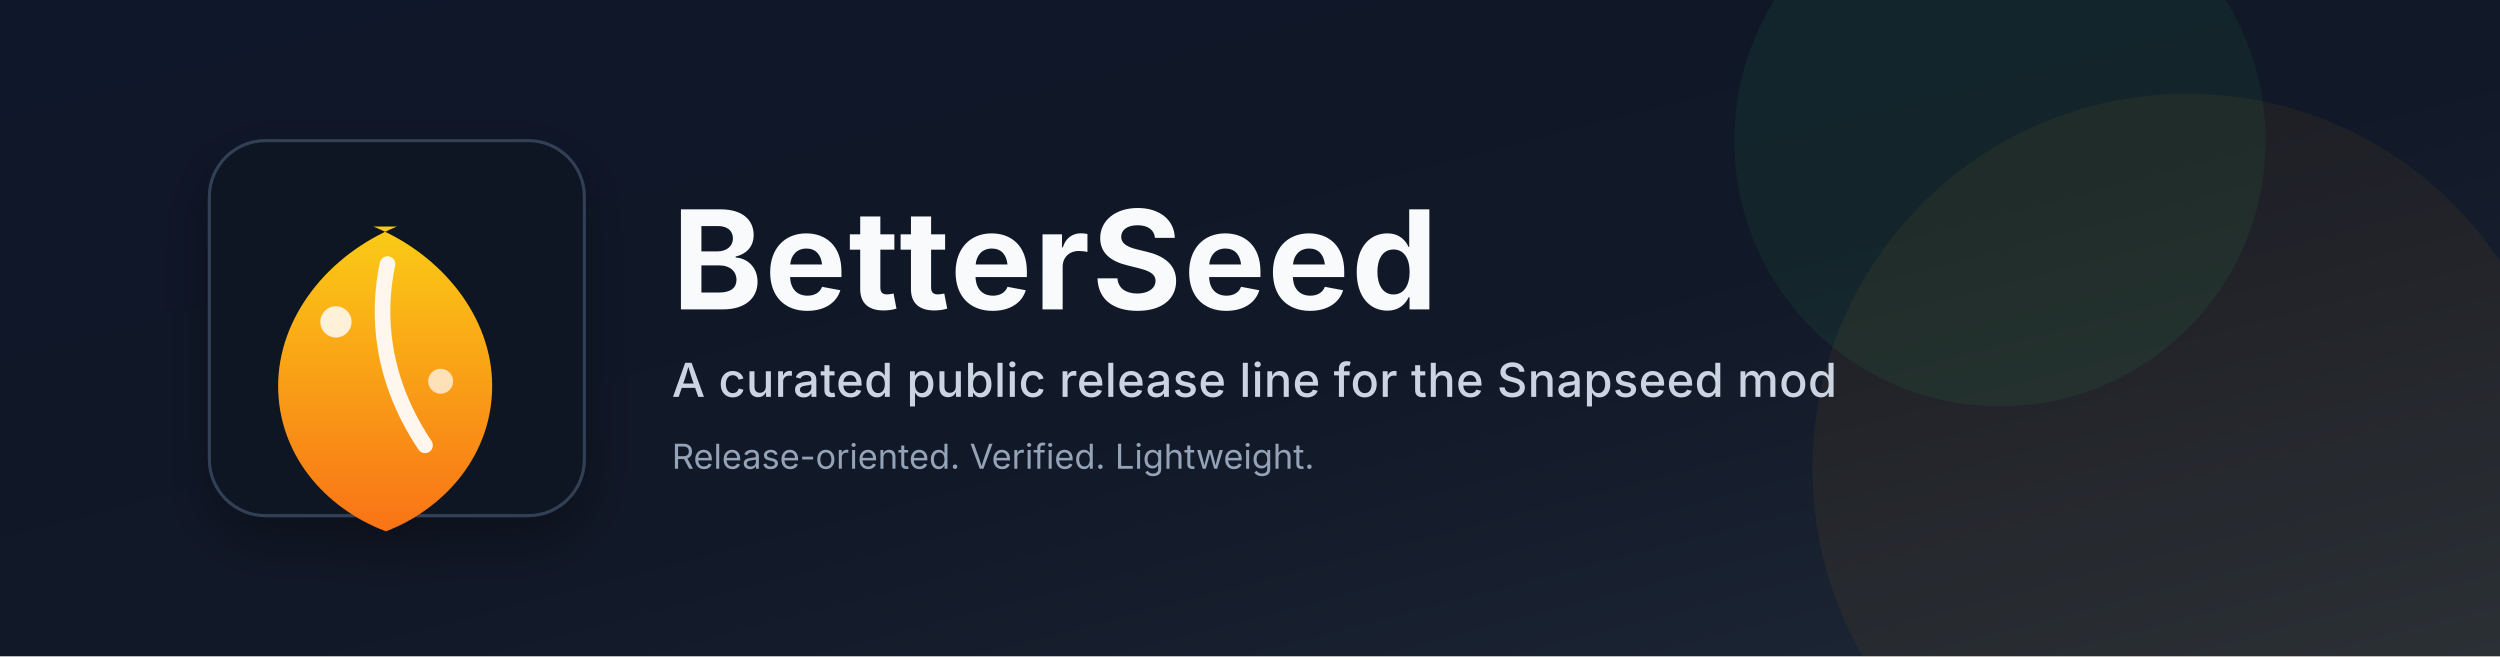
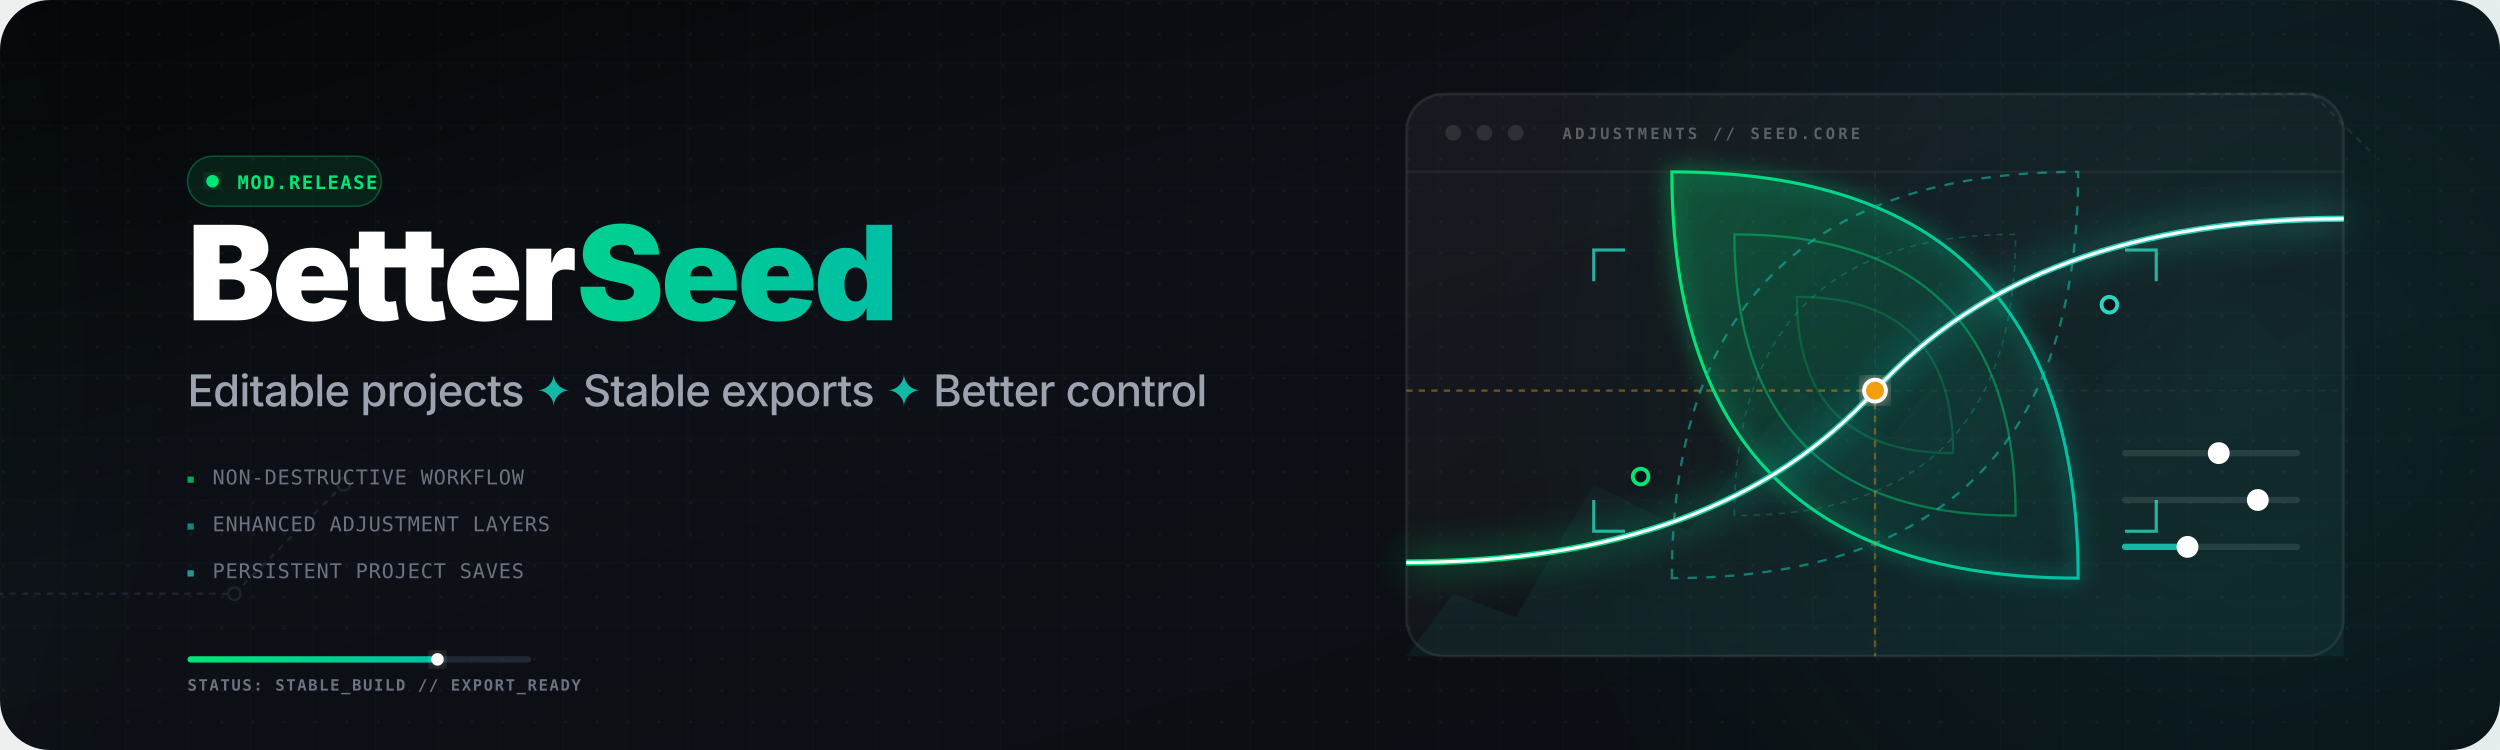
- <svg xmlns="http://www.w3.org/2000/svg" width="1600" height="420" viewBox="0 0 1600 420" role="img" aria-labelledby="title desc">
+ <svg xmlns="http://www.w3.org/2000/svg" viewBox="0 0 1600 480" width="1600" height="480">
  <defs>
-     <linearGradient id="bg" x1="0" y1="0" x2="1" y2="1">
-       <stop offset="0%" stop-color="#0f172a" />
-       <stop offset="55%" stop-color="#111827" />
-       <stop offset="100%" stop-color="#1f2937" />
+     <linearGradient id="bg-grad" x1="0%" y1="0%" x2="100%" y2="100%">
+       <stop offset="0%" stop-color="#050709" />
+       <stop offset="40%" stop-color="#0D1117" />
+       <stop offset="100%" stop-color="#0A0D12" />
    </linearGradient>
-     <linearGradient id="seed" x1="0" y1="0" x2="0" y2="1">
-       <stop offset="0%" stop-color="#facc15" />
-       <stop offset="100%" stop-color="#f97316" />
+     <radialGradient id="glow-left" cx="0%" cy="50%" r="60%">
+       <stop offset="0%" stop-color="#00E676" stop-opacity="0.07" />
+       <stop offset="100%" stop-color="#00E676" stop-opacity="0" />
+     </radialGradient>
+     <radialGradient id="glow-right" cx="75%" cy="50%" r="50%">
+       <stop offset="0%" stop-color="#14B8A6" stop-opacity="0.12" />
+       <stop offset="100%" stop-color="#14B8A6" stop-opacity="0" />
+     </radialGradient>
+     <linearGradient id="green-grad" x1="0%" y1="0%" x2="100%" y2="0%">
+       <stop offset="0%" stop-color="#00E676" />
+       <stop offset="100%" stop-color="#00BFA5" />
    </linearGradient>
-     <filter id="shadow" x="-20%" y="-20%" width="140%" height="140%">
-       <feDropShadow dx="0" dy="14" stdDeviation="18" flood-color="#000000" flood-opacity="0.35" />
+     <linearGradient id="curve-grad" x1="0%" y1="0%" x2="100%" y2="0%">
+       <stop offset="0%" stop-color="#00E676" />
+       <stop offset="50%" stop-color="#14B8A6" />
+       <stop offset="100%" stop-color="#2DD4BF" />
+     </linearGradient>
+     <linearGradient id="seed-fill" x1="0%" y1="0%" x2="100%" y2="100%">
+       <stop offset="0%" stop-color="#00E676" stop-opacity="0.15" />
+       <stop offset="100%" stop-color="#00BFA5" stop-opacity="0.0" />
+     </linearGradient>
+     <linearGradient id="hist-grad" x1="0%" y1="100%" x2="0%" y2="0%">
+       <stop offset="0%" stop-color="#14B8A6" stop-opacity="0.08" />
+       <stop offset="100%" stop-color="#14B8A6" stop-opacity="0.0" />
+     </linearGradient>
+     <linearGradient id="glass" x1="0%" y1="0%" x2="100%" y2="100%">
+       <stop offset="0%" stop-color="#FFFFFF" stop-opacity="0.04" />
+       <stop offset="100%" stop-color="#FFFFFF" stop-opacity="0.01" />
+     </linearGradient>
+     <filter id="glow" x="-20%" y="-20%" width="140%" height="140%">
+       <feGaussianBlur stdDeviation="12" result="blur" />
+       <feMerge>
+         <feMergeNode in="blur" />
+         <feMergeNode in="SourceGraphic" />
+       </feMerge>
    </filter>
+     <filter id="glow-subtle" x="-20%" y="-20%" width="140%" height="140%">
+       <feGaussianBlur stdDeviation="6" result="blur" />
+       <feMerge>
+         <feMergeNode in="blur" />
+         <feMergeNode in="SourceGraphic" />
+       </feMerge>
+     </filter>
+     <pattern id="grid" width="40" height="40" patternUnits="userSpaceOnUse">
+       <path d="M 40 0 L 0 0 0 40" fill="none" stroke="#FFFFFF" stroke-opacity="0.02" stroke-width="1" />
+     </pattern>
+     <pattern id="dot-grid" width="20" height="20" patternUnits="userSpaceOnUse">
+       <circle cx="2" cy="2" r="1" fill="#FFFFFF" opacity="0.04" />
+     </pattern>
+     <style>
+       .font-sans { font-family: -apple-system, BlinkMacSystemFont, 'Inter', 'Segoe UI', Roboto, Helvetica, Arial, sans-serif; text-rendering: optimizeLegibility; -webkit-font-smoothing: antialiased; }
+       .font-mono { font-family: 'JetBrains Mono', 'Fira Code', 'SF Mono', Consolas, monospace; text-rendering: optimizeLegibility; -webkit-font-smoothing: antialiased; }
+       .text-shadow { text-shadow: 0px 4px 16px rgba(0,0,0,0.4); }
+     </style>
  </defs>
-   <rect width="1600" height="420" fill="url(#bg)" />
-   <circle cx="1280" cy="90" r="170" fill="#22c55e" opacity="0.08" />
-   <circle cx="1400" cy="300" r="240" fill="#f59e0b" opacity="0.06" />
-   <g filter="url(#shadow)">
-     <rect x="134" y="90" rx="36" ry="36" width="240" height="240" fill="#0b1220" stroke="#334155" stroke-width="2" />
-     <path d="M254 145c-44 18-76 58-76 102 0 43 29 78 69 93 39-15 68-50 68-93 0-44-32-84-76-102z" fill="url(#seed)" />
-     <path d="M248 169c-7 33-4 74 24 116" fill="none" stroke="#fff7ed" stroke-width="10" stroke-linecap="round" />
-     <circle cx="215" cy="206" r="10" fill="#fff7ed" opacity="0.9" />
-     <circle cx="282" cy="244" r="8" fill="#fff7ed" opacity="0.75" />
+   <rect width="1600" height="480" rx="32" fill="url(#bg-grad)" />
+   <rect width="1600" height="480" rx="32" fill="url(#grid)" />
+   <rect width="1600" height="480" rx="32" fill="url(#dot-grid)" />
+   <circle cx="0" cy="240" r="600" fill="url(#glow-left)" />
+   <circle cx="1200" cy="240" r="500" fill="url(#glow-right)" />
+   <g opacity="0.4">
+     <path d="M -50 380 L 150 380 L 220 310" fill="none" stroke="#374151" stroke-width="1.5" stroke-dasharray="4 4" />
+     <circle cx="150" cy="380" r="4" fill="#0D1117" stroke="#374151" stroke-width="1.5" />
+     <circle cx="220" cy="310" r="4" fill="#0D1117" stroke="#374151" stroke-width="1.5" />
+     <path d="M 1400 60 L 1480 60 L 1520 100" fill="none" stroke="#374151" stroke-width="1.5" stroke-dasharray="4 4" />
  </g>
-   <text x="430" y="198" fill="#f8fafc" font-family="Inter, ui-sans-serif, system-ui, -apple-system, BlinkMacSystemFont, sans-serif" font-size="88" font-weight="700" letter-spacing="1.2">BetterSeed</text>
-   <text x="430" y="254" fill="#cbd5e1" font-family="Inter, ui-sans-serif, system-ui, -apple-system, BlinkMacSystemFont, sans-serif" font-size="30" font-weight="500" letter-spacing="0.3">A curated public release line for the Snapseed mod</text>
-   <text x="430" y="300" fill="#94a3b8" font-family="Inter, ui-sans-serif, system-ui, -apple-system, BlinkMacSystemFont, sans-serif" font-size="22" font-weight="400">Release-oriented. Verified. Lightweight.</text>
+   <g id="right-graphic" transform="translate(0, 0)">
+     <rect x="900" y="60" width="600" height="360" rx="24" fill="url(#glass)" stroke="#FFFFFF" stroke-opacity="0.08" stroke-width="1.5" />
+     <rect x="901" y="61" width="598" height="358" rx="23" fill="none" stroke="#FFFFFF" stroke-opacity="0.03" stroke-width="1" />
+     <path d="M 900 110 L 1500 110" stroke="#FFFFFF" stroke-opacity="0.05" stroke-width="1.5" />
+     <circle cx="930" cy="85" r="5" fill="#FFFFFF" opacity="0.1" />
+     <circle cx="950" cy="85" r="5" fill="#FFFFFF" opacity="0.1" />
+     <circle cx="970" cy="85" r="5" fill="#FFFFFF" opacity="0.1" />
+     <text x="1000" y="89" class="font-mono" font-size="10" font-weight="600" fill="#FFFFFF" opacity="0.3" letter-spacing="2">ADJUSTMENTS // SEED.CORE</text>
+     <path d="M 900 420 L 930 380 L 970 395 L 1020 310 L 1080 340 L 1150 250 L 1210 280 L 1280 190 L 1340 250 L 1410 170 L 1460 220 L 1500 190 L 1500 420 Z" fill="url(#hist-grad)" />
+     <g transform="translate(0, -10)">
+       <path d="M 1070 120 Q 1330 120, 1330 380 Q 1070 380, 1070 120 Z" fill="url(#seed-fill)" stroke="url(#green-grad)" stroke-width="2" filter="url(#glow-subtle)" />
+       <path d="M 1110 160 Q 1290 160, 1290 340 Q 1110 340, 1110 160 Z" fill="none" stroke="#00E676" stroke-width="1.5" stroke-opacity="0.4" />
+       <path d="M 1150 200 Q 1250 200, 1250 300 Q 1150 300, 1150 200 Z" fill="none" stroke="#00E676" stroke-width="1.5" stroke-opacity="0.2" />
+       <path d="M 1070 380 Q 1070 120, 1330 120 Q 1330 380, 1070 380 Z" fill="none" stroke="#14B8A6" stroke-width="1.5" stroke-dasharray="6 6" opacity="0.6" />
+       <path d="M 1110 340 Q 1110 160, 1290 160 Q 1290 340, 1110 340 Z" fill="none" stroke="#14B8A6" stroke-width="1" stroke-dasharray="4 4" opacity="0.3" />
+     </g>
+     <g stroke="#2DD4BF" stroke-width="2" fill="none" opacity="0.8">
+       <path d="M 1040 160 L 1020 160 L 1020 180" />
+       <path d="M 1360 160 L 1380 160 L 1380 180" />
+       <path d="M 1020 320 L 1020 340 L 1040 340" />
+       <path d="M 1380 320 L 1380 340 L 1360 340" />
+     </g>
+     <g transform="translate(1360, 290)">
+       <line x1="0" y1="0" x2="110" y2="0" stroke="#FFFFFF" stroke-opacity="0.1" stroke-width="4" stroke-linecap="round" />
+       <line x1="0" y1="0" x2="60" y2="0" stroke="url(#green-grad)" stroke-width="4" stroke-linecap="round" />
+       <circle cx="60" cy="0" r="7" fill="#FFFFFF" />
+       <line x1="0" y1="30" x2="110" y2="30" stroke="#FFFFFF" stroke-opacity="0.1" stroke-width="4" stroke-linecap="round" />
+       <line x1="0" y1="30" x2="85" y2="30" stroke="url(#curve-grad)" stroke-width="4" stroke-linecap="round" />
+       <circle cx="85" cy="30" r="7" fill="#FFFFFF" />
+       <line x1="0" y1="60" x2="110" y2="60" stroke="#FFFFFF" stroke-opacity="0.1" stroke-width="4" stroke-linecap="round" />
+       <line x1="0" y1="60" x2="40" y2="60" stroke="#14B8A6" stroke-width="4" stroke-linecap="round" />
+       <circle cx="40" cy="60" r="7" fill="#FFFFFF" />
+     </g>
+     <line x1="900" y1="250" x2="1500" y2="250" stroke="#FFFFFF" stroke-opacity="0.05" stroke-dasharray="4 4" stroke-width="1" />
+     <line x1="1200" y1="110" x2="1200" y2="420" stroke="#FFFFFF" stroke-opacity="0.05" stroke-dasharray="4 4" stroke-width="1" />
+     <path d="M 900 360 Q 1100 360, 1200 250 T 1500 140" fill="none" stroke="url(#curve-grad)" stroke-width="4" filter="url(#glow)" />
+     <path d="M 900 360 Q 1100 360, 1200 250 T 1500 140" fill="none" stroke="#FFFFFF" stroke-width="2" />
+     <line x1="1200" y1="250" x2="1200" y2="420" stroke="#F59E0B" stroke-opacity="0.4" stroke-dasharray="4 4" stroke-width="1.5" />
+     <line x1="900" y1="250" x2="1200" y2="250" stroke="#F59E0B" stroke-opacity="0.4" stroke-dasharray="4 4" stroke-width="1.5" />
+     <circle cx="1050" cy="305" r="5" fill="#0D1117" stroke="#00E676" stroke-width="2.5" />
+     <circle cx="1200" cy="250" r="7" fill="#F59E0B" stroke="#FFFFFF" stroke-width="2.5" filter="url(#glow-subtle)" />
+     <circle cx="1350" cy="195" r="5" fill="#0D1117" stroke="#2DD4BF" stroke-width="2.5" />
+   </g>
+   <g transform="translate(120, 100)">
+     <rect x="0" y="0" width="124" height="32" rx="16" fill="#00E676" fill-opacity="0.1" stroke="#00E676" stroke-opacity="0.3" stroke-width="1" />
+     <circle cx="16" cy="16" r="4" fill="#00E676" filter="url(#glow-subtle)" />
+     <text x="32" y="21" class="font-mono" font-size="12" font-weight="700" fill="#00E676" letter-spacing="1">MOD.RELEASE</text>
+   </g>
+   <text x="120" y="205" class="font-sans text-shadow" font-size="84" font-weight="900" fill="#FFFFFF" letter-spacing="-2">
+     Better<tspan fill="url(#green-grad)">Seed</tspan>
+   </text>
+   <text x="120" y="260" class="font-sans" font-size="28" font-weight="500" fill="#9CA3AF" letter-spacing="-0.5">
+     Editable projects <tspan fill="#14B8A6" opacity="0.6">✦</tspan> Stable exports <tspan fill="#14B8A6" opacity="0.6">✦</tspan> Better control
+   </text>
+   <g transform="translate(120, 315)" class="font-mono" font-size="13" font-weight="500" fill="#6B7280" letter-spacing="0.5">
+     <rect x="0" y="-10" width="4" height="4" fill="#00E676" opacity="0.7" />
+     <text x="16" y="-5">NON-DESTRUCTIVE WORKFLOW</text>
+     <rect x="0" y="20" width="4" height="4" fill="#14B8A6" opacity="0.7" />
+     <text x="16" y="25">ENHANCED ADJUSTMENT LAYERS</text>
+     <rect x="0" y="50" width="4" height="4" fill="#2DD4BF" opacity="0.7" />
+     <text x="16" y="55">PERSISTENT PROJECT SAVES</text>
+   </g>
+   <g transform="translate(120, 420)">
+     <rect x="0" y="0" width="220" height="4" rx="2" fill="#374151" fill-opacity="0.5" />
+     <rect x="0" y="0" width="160" height="4" rx="2" fill="url(#green-grad)" />
+     <circle cx="160" cy="2" r="4" fill="#FFFFFF" filter="url(#glow-subtle)" />
+     <text x="0" y="22" class="font-mono" font-size="10" font-weight="600" fill="#6B7280" letter-spacing="1">STATUS: STABLE_BUILD // EXPORT_READY</text>
+   </g>
</svg>
